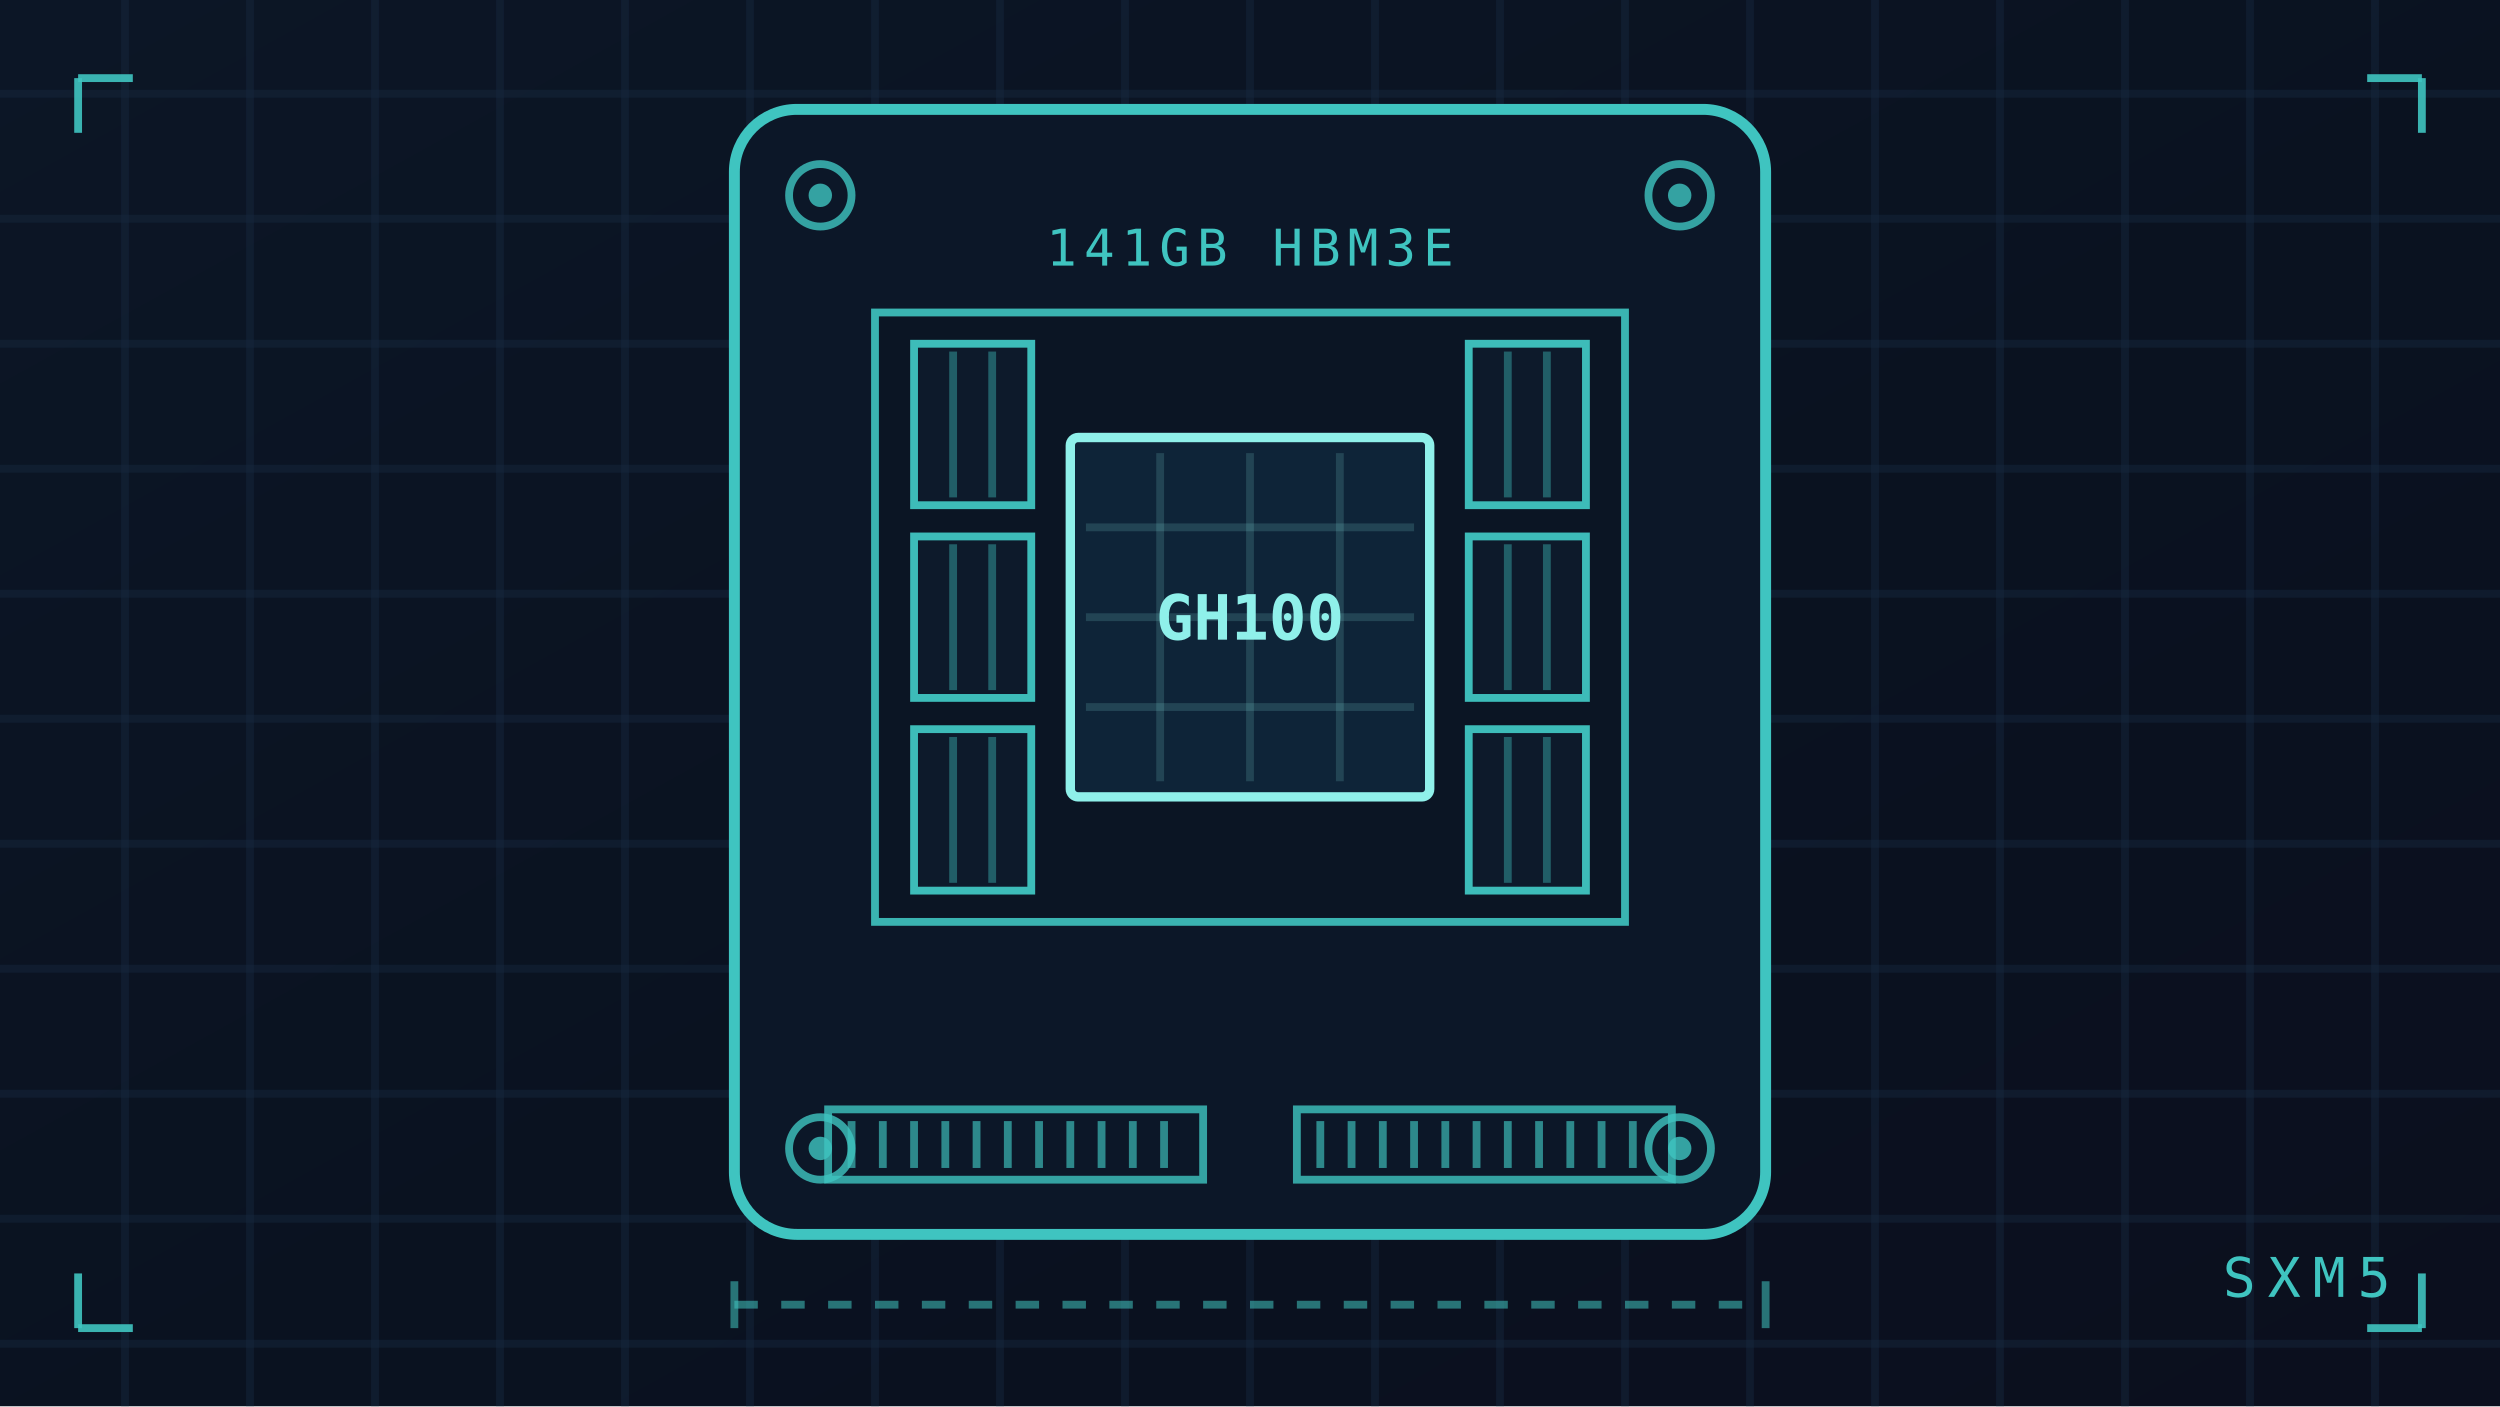
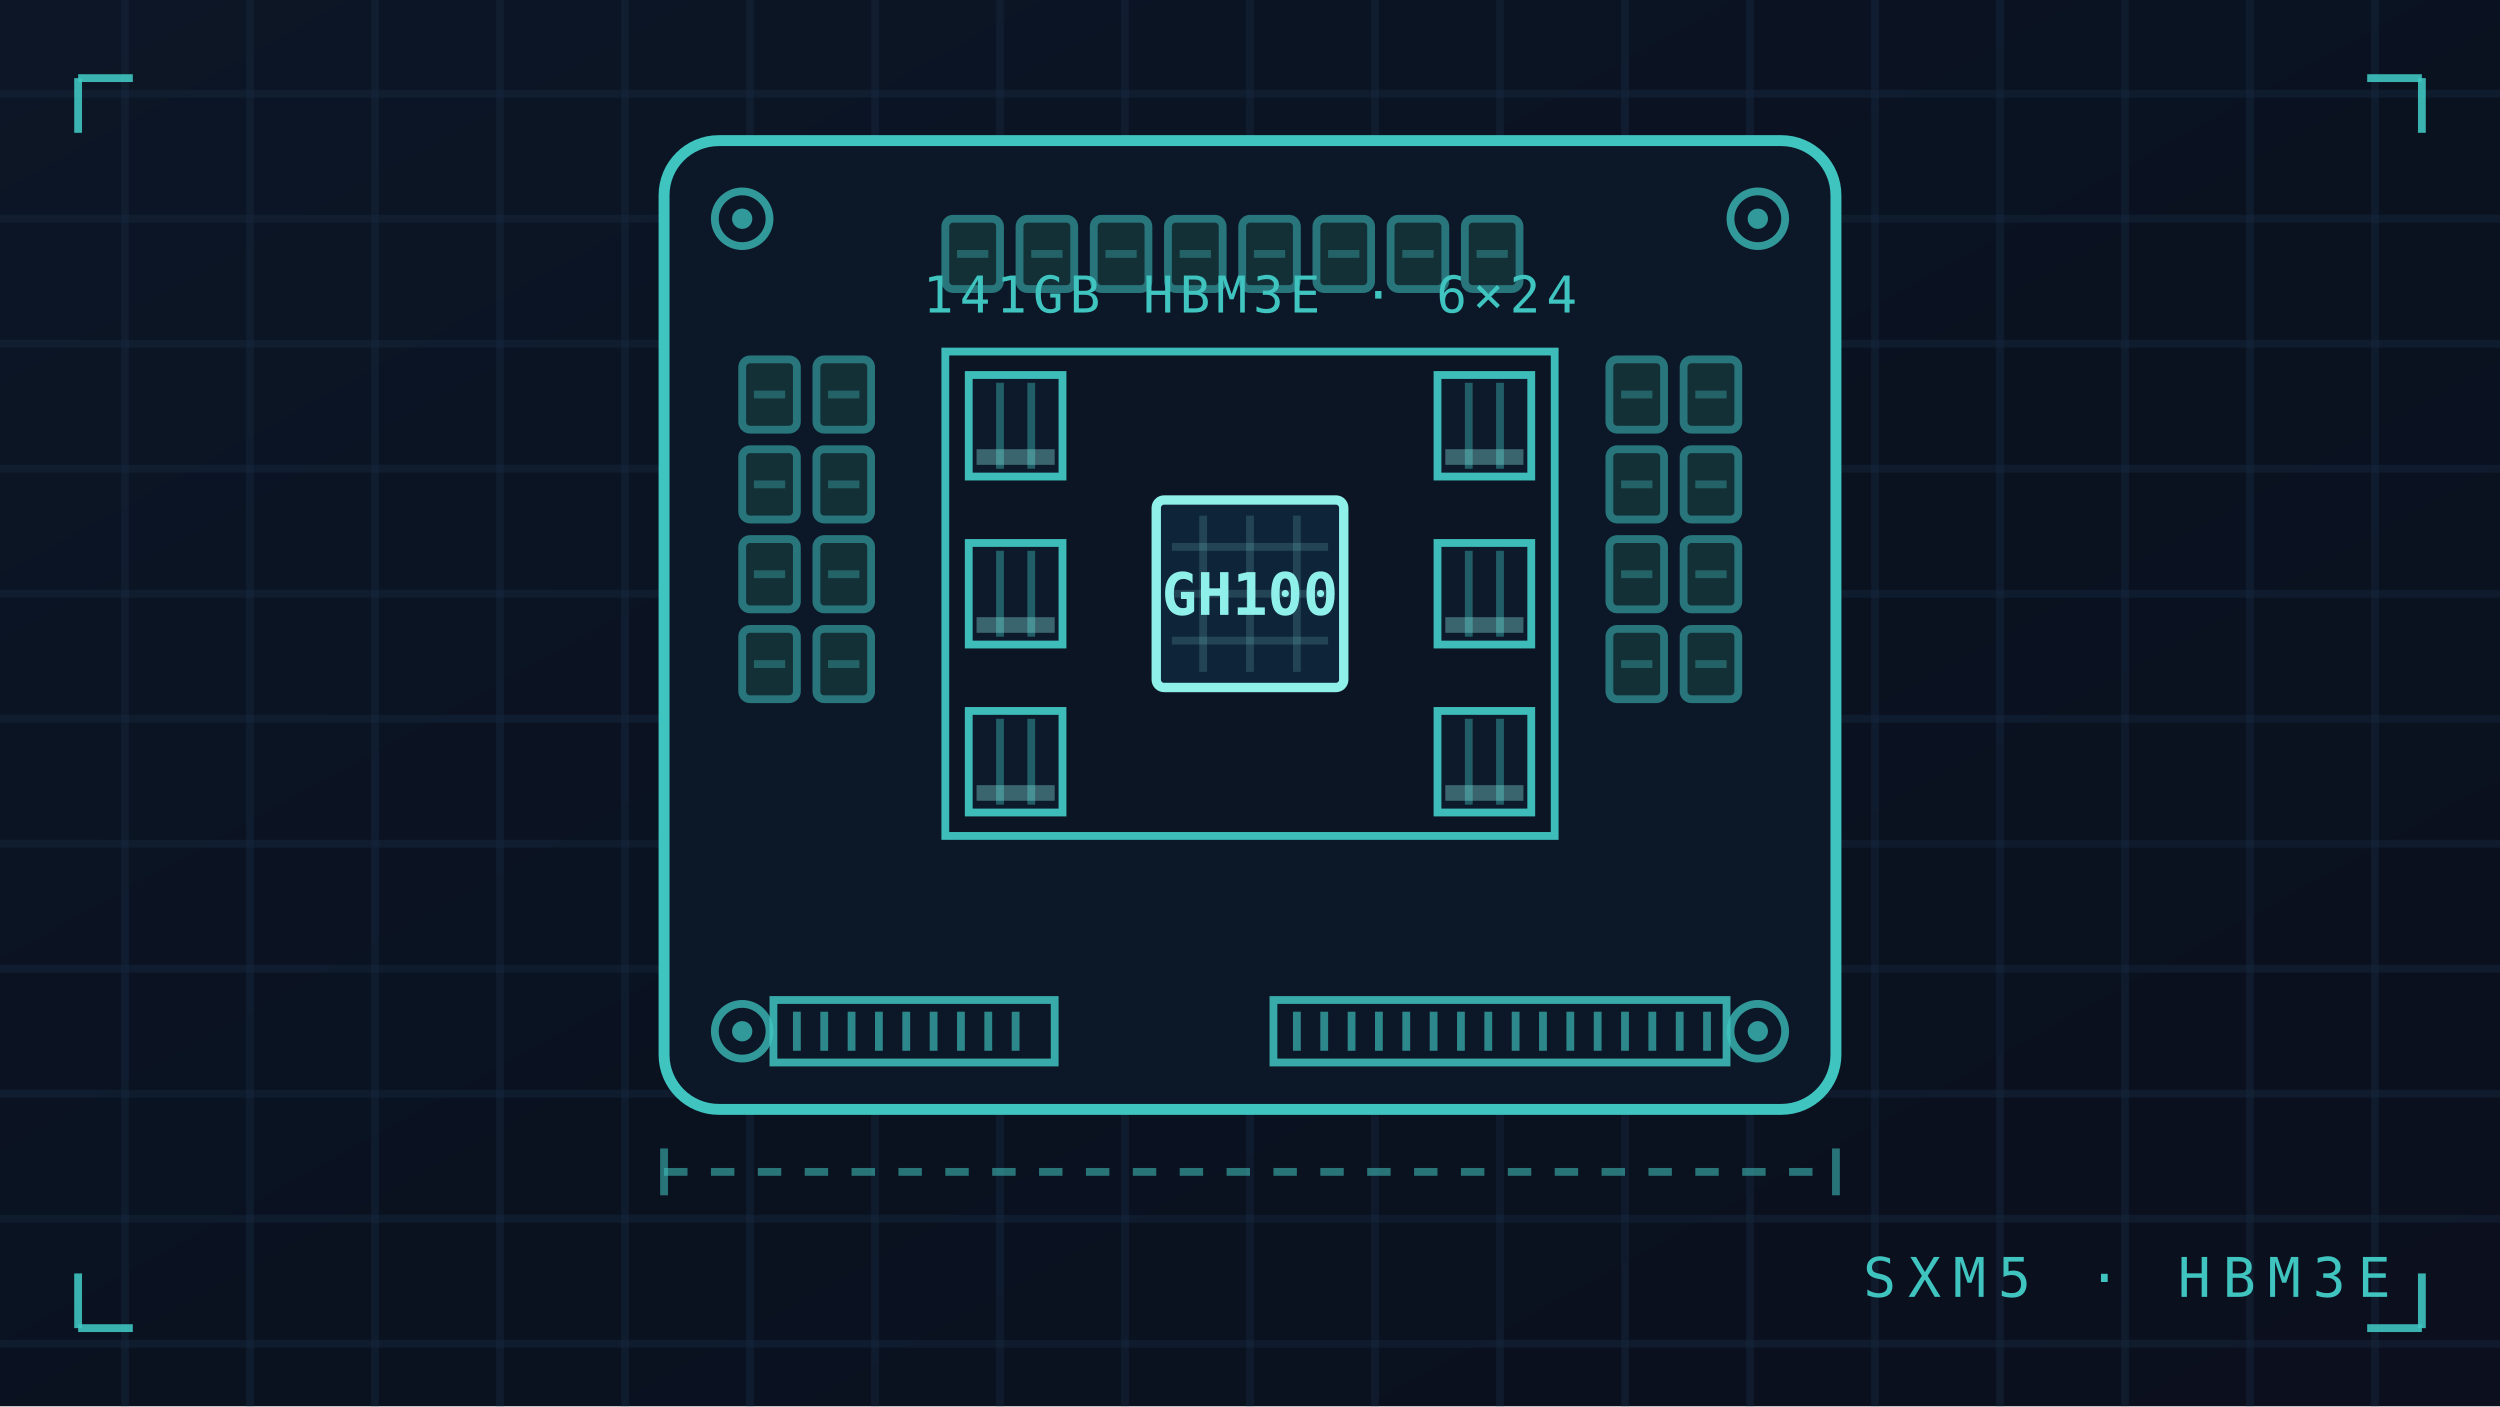
<svg xmlns="http://www.w3.org/2000/svg" width="320" height="180" viewBox="0 0 320 180" fill="none" role="img">
  <defs>
    <linearGradient id="h200-bg" x1="0" y1="0" x2="1" y2="1">
      <stop offset="0%" stop-color="#0c1626" />
      <stop offset="55%" stop-color="#0a1220" />
      <stop offset="100%" stop-color="#0b0f1e" />
    </linearGradient>
  </defs>
  <rect width="320" height="180" fill="url(#h200-bg)" />
  <line x1="16" y1="0" x2="16" y2="180" stroke="#16283f" stroke-width="1" opacity="0.45" />
  <line x1="32" y1="0" x2="32" y2="180" stroke="#16283f" stroke-width="1" opacity="0.45" />
  <line x1="48" y1="0" x2="48" y2="180" stroke="#16283f" stroke-width="1" opacity="0.45" />
  <line x1="64" y1="0" x2="64" y2="180" stroke="#16283f" stroke-width="1" opacity="0.45" />
  <line x1="80" y1="0" x2="80" y2="180" stroke="#16283f" stroke-width="1" opacity="0.45" />
  <line x1="96" y1="0" x2="96" y2="180" stroke="#16283f" stroke-width="1" opacity="0.45" />
  <line x1="112" y1="0" x2="112" y2="180" stroke="#16283f" stroke-width="1" opacity="0.45" />
  <line x1="128" y1="0" x2="128" y2="180" stroke="#16283f" stroke-width="1" opacity="0.45" />
  <line x1="144" y1="0" x2="144" y2="180" stroke="#16283f" stroke-width="1" opacity="0.45" />
  <line x1="160" y1="0" x2="160" y2="180" stroke="#16283f" stroke-width="1" opacity="0.45" />
  <line x1="176" y1="0" x2="176" y2="180" stroke="#16283f" stroke-width="1" opacity="0.45" />
  <line x1="192" y1="0" x2="192" y2="180" stroke="#16283f" stroke-width="1" opacity="0.45" />
  <line x1="208" y1="0" x2="208" y2="180" stroke="#16283f" stroke-width="1" opacity="0.45" />
  <line x1="224" y1="0" x2="224" y2="180" stroke="#16283f" stroke-width="1" opacity="0.45" />
  <line x1="240" y1="0" x2="240" y2="180" stroke="#16283f" stroke-width="1" opacity="0.45" />
  <line x1="256" y1="0" x2="256" y2="180" stroke="#16283f" stroke-width="1" opacity="0.45" />
  <line x1="272" y1="0" x2="272" y2="180" stroke="#16283f" stroke-width="1" opacity="0.45" />
  <line x1="288" y1="0" x2="288" y2="180" stroke="#16283f" stroke-width="1" opacity="0.45" />
  <line x1="304" y1="0" x2="304" y2="180" stroke="#16283f" stroke-width="1" opacity="0.45" />
  <line x1="0" y1="12" x2="320" y2="12" stroke="#16283f" stroke-width="1" opacity="0.45" />
  <line x1="0" y1="28" x2="320" y2="28" stroke="#16283f" stroke-width="1" opacity="0.45" />
  <line x1="0" y1="44" x2="320" y2="44" stroke="#16283f" stroke-width="1" opacity="0.45" />
  <line x1="0" y1="60" x2="320" y2="60" stroke="#16283f" stroke-width="1" opacity="0.45" />
  <line x1="0" y1="76" x2="320" y2="76" stroke="#16283f" stroke-width="1" opacity="0.45" />
  <line x1="0" y1="92" x2="320" y2="92" stroke="#16283f" stroke-width="1" opacity="0.45" />
  <line x1="0" y1="108" x2="320" y2="108" stroke="#16283f" stroke-width="1" opacity="0.45" />
  <line x1="0" y1="124" x2="320" y2="124" stroke="#16283f" stroke-width="1" opacity="0.45" />
  <line x1="0" y1="140" x2="320" y2="140" stroke="#16283f" stroke-width="1" opacity="0.45" />
  <line x1="0" y1="156" x2="320" y2="156" stroke="#16283f" stroke-width="1" opacity="0.45" />
  <line x1="0" y1="172" x2="320" y2="172" stroke="#16283f" stroke-width="1" opacity="0.45" />
  <line x1="10" y1="10" x2="17" y2="10" stroke="#3fc4c0" stroke-width="1" opacity="0.9" />
  <line x1="10" y1="10" x2="10" y2="17" stroke="#3fc4c0" stroke-width="1" opacity="0.9" />
  <line x1="303" y1="10" x2="310" y2="10" stroke="#3fc4c0" stroke-width="1" opacity="0.9" />
  <line x1="310" y1="10" x2="310" y2="17" stroke="#3fc4c0" stroke-width="1" opacity="0.9" />
  <line x1="10" y1="170" x2="17" y2="170" stroke="#3fc4c0" stroke-width="1" opacity="0.9" />
  <line x1="10" y1="163" x2="10" y2="170" stroke="#3fc4c0" stroke-width="1" opacity="0.9" />
  <line x1="303" y1="170" x2="310" y2="170" stroke="#3fc4c0" stroke-width="1" opacity="0.9" />
  <line x1="310" y1="163" x2="310" y2="170" stroke="#3fc4c0" stroke-width="1" opacity="0.9" />
-   <rect x="94" y="14" width="132" height="144" rx="8" fill="#0c1728" stroke="#3fc4c0" stroke-width="1.4" />
-   <circle cx="105" cy="25" r="4" fill="none" stroke="#3fc4c0" stroke-width="1" opacity="0.8" />
-   <circle cx="105" cy="25" r="1.5" fill="#3fc4c0" opacity="0.8" />
-   <circle cx="215" cy="25" r="4" fill="none" stroke="#3fc4c0" stroke-width="1" opacity="0.8" />
-   <circle cx="215" cy="25" r="1.5" fill="#3fc4c0" opacity="0.8" />
-   <circle cx="105" cy="147" r="4" fill="none" stroke="#3fc4c0" stroke-width="1" opacity="0.8" />
-   <circle cx="105" cy="147" r="1.5" fill="#3fc4c0" opacity="0.8" />
-   <circle cx="215" cy="147" r="4" fill="none" stroke="#3fc4c0" stroke-width="1" opacity="0.8" />
-   <circle cx="215" cy="147" r="1.5" fill="#3fc4c0" opacity="0.8" />
-   <rect x="112" y="40" width="96" height="78" fill="#0b1524" stroke="#3fc4c0" stroke-width="1" opacity="0.9" />
-   <rect x="117" y="44" width="15" height="20.667" fill="#0d1a2b" stroke="#3fc4c0" stroke-width="1" opacity="0.95" />
-   <line x1="122" y1="45" x2="122" y2="63.667" stroke="#3fc4c0" stroke-width="1" opacity="0.4" />
-   <line x1="127" y1="45" x2="127" y2="63.667" stroke="#3fc4c0" stroke-width="1" opacity="0.4" />
-   <rect x="188" y="44" width="15" height="20.667" fill="#0d1a2b" stroke="#3fc4c0" stroke-width="1" opacity="0.95" />
-   <line x1="193" y1="45" x2="193" y2="63.667" stroke="#3fc4c0" stroke-width="1" opacity="0.4" />
-   <line x1="198" y1="45" x2="198" y2="63.667" stroke="#3fc4c0" stroke-width="1" opacity="0.4" />
-   <rect x="117" y="68.667" width="15" height="20.667" fill="#0d1a2b" stroke="#3fc4c0" stroke-width="1" opacity="0.95" />
-   <line x1="122" y1="69.667" x2="122" y2="88.333" stroke="#3fc4c0" stroke-width="1" opacity="0.4" />
-   <line x1="127" y1="69.667" x2="127" y2="88.333" stroke="#3fc4c0" stroke-width="1" opacity="0.4" />
-   <rect x="188" y="68.667" width="15" height="20.667" fill="#0d1a2b" stroke="#3fc4c0" stroke-width="1" opacity="0.95" />
-   <line x1="193" y1="69.667" x2="193" y2="88.333" stroke="#3fc4c0" stroke-width="1" opacity="0.4" />
-   <line x1="198" y1="69.667" x2="198" y2="88.333" stroke="#3fc4c0" stroke-width="1" opacity="0.4" />
-   <rect x="117" y="93.333" width="15" height="20.667" fill="#0d1a2b" stroke="#3fc4c0" stroke-width="1" opacity="0.95" />
-   <line x1="122" y1="94.333" x2="122" y2="113" stroke="#3fc4c0" stroke-width="1" opacity="0.4" />
-   <line x1="127" y1="94.333" x2="127" y2="113" stroke="#3fc4c0" stroke-width="1" opacity="0.4" />
-   <rect x="188" y="93.333" width="15" height="20.667" fill="#0d1a2b" stroke="#3fc4c0" stroke-width="1" opacity="0.95" />
-   <line x1="193" y1="94.333" x2="193" y2="113" stroke="#3fc4c0" stroke-width="1" opacity="0.4" />
-   <line x1="198" y1="94.333" x2="198" y2="113" stroke="#3fc4c0" stroke-width="1" opacity="0.4" />
-   <rect x="137" y="56" width="46" height="46" rx="1" fill="#0e2438" stroke="#8ff0ea" stroke-width="1.2" />
-   <line x1="148.5" y1="58" x2="148.5" y2="100" stroke="#8ff0ea" stroke-width="1" opacity="0.16" />
-   <line x1="139" y1="67.5" x2="181" y2="67.5" stroke="#8ff0ea" stroke-width="1" opacity="0.16" />
-   <line x1="160" y1="58" x2="160" y2="100" stroke="#8ff0ea" stroke-width="1" opacity="0.16" />
-   <line x1="139" y1="79" x2="181" y2="79" stroke="#8ff0ea" stroke-width="1" opacity="0.16" />
-   <line x1="171.5" y1="58" x2="171.5" y2="100" stroke="#8ff0ea" stroke-width="1" opacity="0.16" />
-   <line x1="139" y1="90.5" x2="181" y2="90.5" stroke="#8ff0ea" stroke-width="1" opacity="0.16" />
-   <text x="160" y="81.88" font-family="ui-monospace, Menlo, monospace" font-size="8" fill="#8ff0ea" text-anchor="middle" font-weight="600">GH100</text>
-   <rect x="106" y="142" width="48" height="9" fill="none" stroke="#3fc4c0" stroke-width="1" opacity="0.8" />
-   <line x1="109" y1="143.5" x2="109" y2="149.5" stroke="#3fc4c0" stroke-width="1" opacity="0.65" />
-   <line x1="113" y1="143.5" x2="113" y2="149.5" stroke="#3fc4c0" stroke-width="1" opacity="0.65" />
-   <line x1="117" y1="143.5" x2="117" y2="149.5" stroke="#3fc4c0" stroke-width="1" opacity="0.65" />
-   <line x1="121" y1="143.5" x2="121" y2="149.5" stroke="#3fc4c0" stroke-width="1" opacity="0.65" />
-   <line x1="125" y1="143.5" x2="125" y2="149.5" stroke="#3fc4c0" stroke-width="1" opacity="0.65" />
-   <line x1="129" y1="143.5" x2="129" y2="149.5" stroke="#3fc4c0" stroke-width="1" opacity="0.65" />
-   <line x1="133" y1="143.5" x2="133" y2="149.5" stroke="#3fc4c0" stroke-width="1" opacity="0.65" />
-   <line x1="137" y1="143.5" x2="137" y2="149.5" stroke="#3fc4c0" stroke-width="1" opacity="0.65" />
-   <line x1="141" y1="143.5" x2="141" y2="149.5" stroke="#3fc4c0" stroke-width="1" opacity="0.65" />
-   <line x1="145" y1="143.5" x2="145" y2="149.5" stroke="#3fc4c0" stroke-width="1" opacity="0.65" />
-   <line x1="149" y1="143.5" x2="149" y2="149.5" stroke="#3fc4c0" stroke-width="1" opacity="0.65" />
-   <rect x="166" y="142" width="48" height="9" fill="none" stroke="#3fc4c0" stroke-width="1" opacity="0.8" />
-   <line x1="169" y1="143.5" x2="169" y2="149.5" stroke="#3fc4c0" stroke-width="1" opacity="0.65" />
-   <line x1="173" y1="143.5" x2="173" y2="149.5" stroke="#3fc4c0" stroke-width="1" opacity="0.65" />
-   <line x1="177" y1="143.5" x2="177" y2="149.5" stroke="#3fc4c0" stroke-width="1" opacity="0.65" />
-   <line x1="181" y1="143.5" x2="181" y2="149.5" stroke="#3fc4c0" stroke-width="1" opacity="0.65" />
-   <line x1="185" y1="143.5" x2="185" y2="149.5" stroke="#3fc4c0" stroke-width="1" opacity="0.65" />
-   <line x1="189" y1="143.5" x2="189" y2="149.5" stroke="#3fc4c0" stroke-width="1" opacity="0.65" />
-   <line x1="193" y1="143.5" x2="193" y2="149.5" stroke="#3fc4c0" stroke-width="1" opacity="0.65" />
-   <line x1="197" y1="143.5" x2="197" y2="149.5" stroke="#3fc4c0" stroke-width="1" opacity="0.65" />
-   <line x1="201" y1="143.5" x2="201" y2="149.5" stroke="#3fc4c0" stroke-width="1" opacity="0.65" />
-   <line x1="205" y1="143.5" x2="205" y2="149.5" stroke="#3fc4c0" stroke-width="1" opacity="0.65" />
-   <line x1="209" y1="143.5" x2="209" y2="149.5" stroke="#3fc4c0" stroke-width="1" opacity="0.65" />
-   <text x="160" y="34" font-family="ui-monospace, Menlo, monospace" font-size="6.5" fill="#3fc4c0" text-anchor="middle" letter-spacing="0.14em">141GB HBM3E</text>
-   <line x1="94" y1="167" x2="226" y2="167" stroke="#3fc4c0" stroke-width="1" stroke-dasharray="3 3" opacity="0.55" />
-   <line x1="94" y1="164" x2="94" y2="170" stroke="#3fc4c0" stroke-width="1" opacity="0.55" />
-   <line x1="226" y1="164" x2="226" y2="170" stroke="#3fc4c0" stroke-width="1" opacity="0.55" />
-   <text x="306" y="166" font-family="ui-monospace, Menlo, monospace" font-size="7" fill="#3fc4c0" text-anchor="end" letter-spacing="0.22em">SXM5</text>
+   <rect x="85" y="18" width="150" height="124" rx="7" fill="#0c1728" stroke="#3fc4c0" stroke-width="1.4" />
+   <circle cx="95" cy="28" r="3.5" fill="none" stroke="#3fc4c0" stroke-width="1" opacity="0.75" />
+   <circle cx="95" cy="28" r="1.3" fill="#3fc4c0" opacity="0.75" />
+   <circle cx="225" cy="28" r="3.5" fill="none" stroke="#3fc4c0" stroke-width="1" opacity="0.75" />
+   <circle cx="225" cy="28" r="1.3" fill="#3fc4c0" opacity="0.75" />
+   <circle cx="95" cy="132" r="3.5" fill="none" stroke="#3fc4c0" stroke-width="1" opacity="0.75" />
+   <circle cx="95" cy="132" r="1.3" fill="#3fc4c0" opacity="0.75" />
+   <circle cx="225" cy="132" r="3.5" fill="none" stroke="#3fc4c0" stroke-width="1" opacity="0.75" />
+   <circle cx="225" cy="132" r="1.3" fill="#3fc4c0" opacity="0.75" />
+   <rect x="95" y="46" width="7" height="9" rx="1" fill="#1c4644" stroke="#3fc4c0" stroke-width="1" opacity="0.55" />
+   <line x1="96.5" y1="50.5" x2="100.5" y2="50.5" stroke="#3fc4c0" stroke-width="1" opacity="0.35" />
+   <rect x="104.5" y="46" width="7" height="9" rx="1" fill="#1c4644" stroke="#3fc4c0" stroke-width="1" opacity="0.55" />
+   <line x1="106" y1="50.5" x2="110" y2="50.5" stroke="#3fc4c0" stroke-width="1" opacity="0.35" />
+   <rect x="95" y="57.5" width="7" height="9" rx="1" fill="#1c4644" stroke="#3fc4c0" stroke-width="1" opacity="0.55" />
+   <line x1="96.5" y1="62" x2="100.5" y2="62" stroke="#3fc4c0" stroke-width="1" opacity="0.35" />
+   <rect x="104.5" y="57.5" width="7" height="9" rx="1" fill="#1c4644" stroke="#3fc4c0" stroke-width="1" opacity="0.55" />
+   <line x1="106" y1="62" x2="110" y2="62" stroke="#3fc4c0" stroke-width="1" opacity="0.35" />
+   <rect x="95" y="69" width="7" height="9" rx="1" fill="#1c4644" stroke="#3fc4c0" stroke-width="1" opacity="0.55" />
+   <line x1="96.5" y1="73.5" x2="100.5" y2="73.5" stroke="#3fc4c0" stroke-width="1" opacity="0.35" />
+   <rect x="104.5" y="69" width="7" height="9" rx="1" fill="#1c4644" stroke="#3fc4c0" stroke-width="1" opacity="0.55" />
+   <line x1="106" y1="73.5" x2="110" y2="73.5" stroke="#3fc4c0" stroke-width="1" opacity="0.35" />
+   <rect x="95" y="80.5" width="7" height="9" rx="1" fill="#1c4644" stroke="#3fc4c0" stroke-width="1" opacity="0.55" />
+   <line x1="96.5" y1="85" x2="100.5" y2="85" stroke="#3fc4c0" stroke-width="1" opacity="0.35" />
+   <rect x="104.5" y="80.5" width="7" height="9" rx="1" fill="#1c4644" stroke="#3fc4c0" stroke-width="1" opacity="0.55" />
+   <line x1="106" y1="85" x2="110" y2="85" stroke="#3fc4c0" stroke-width="1" opacity="0.35" />
+   <rect x="206" y="46" width="7" height="9" rx="1" fill="#1c4644" stroke="#3fc4c0" stroke-width="1" opacity="0.55" />
+   <line x1="207.5" y1="50.5" x2="211.5" y2="50.5" stroke="#3fc4c0" stroke-width="1" opacity="0.35" />
+   <rect x="215.5" y="46" width="7" height="9" rx="1" fill="#1c4644" stroke="#3fc4c0" stroke-width="1" opacity="0.55" />
+   <line x1="217" y1="50.5" x2="221" y2="50.5" stroke="#3fc4c0" stroke-width="1" opacity="0.35" />
+   <rect x="206" y="57.5" width="7" height="9" rx="1" fill="#1c4644" stroke="#3fc4c0" stroke-width="1" opacity="0.55" />
+   <line x1="207.5" y1="62" x2="211.5" y2="62" stroke="#3fc4c0" stroke-width="1" opacity="0.35" />
+   <rect x="215.5" y="57.5" width="7" height="9" rx="1" fill="#1c4644" stroke="#3fc4c0" stroke-width="1" opacity="0.55" />
+   <line x1="217" y1="62" x2="221" y2="62" stroke="#3fc4c0" stroke-width="1" opacity="0.35" />
+   <rect x="206" y="69" width="7" height="9" rx="1" fill="#1c4644" stroke="#3fc4c0" stroke-width="1" opacity="0.55" />
+   <line x1="207.5" y1="73.5" x2="211.5" y2="73.5" stroke="#3fc4c0" stroke-width="1" opacity="0.35" />
+   <rect x="215.5" y="69" width="7" height="9" rx="1" fill="#1c4644" stroke="#3fc4c0" stroke-width="1" opacity="0.55" />
+   <line x1="217" y1="73.5" x2="221" y2="73.5" stroke="#3fc4c0" stroke-width="1" opacity="0.35" />
+   <rect x="206" y="80.5" width="7" height="9" rx="1" fill="#1c4644" stroke="#3fc4c0" stroke-width="1" opacity="0.55" />
+   <line x1="207.5" y1="85" x2="211.5" y2="85" stroke="#3fc4c0" stroke-width="1" opacity="0.35" />
+   <rect x="215.5" y="80.5" width="7" height="9" rx="1" fill="#1c4644" stroke="#3fc4c0" stroke-width="1" opacity="0.55" />
+   <line x1="217" y1="85" x2="221" y2="85" stroke="#3fc4c0" stroke-width="1" opacity="0.35" />
+   <rect x="121" y="28" width="7" height="9" rx="1" fill="#1c4644" stroke="#3fc4c0" stroke-width="1" opacity="0.55" />
+   <line x1="122.5" y1="32.5" x2="126.5" y2="32.5" stroke="#3fc4c0" stroke-width="1" opacity="0.35" />
+   <rect x="130.5" y="28" width="7" height="9" rx="1" fill="#1c4644" stroke="#3fc4c0" stroke-width="1" opacity="0.55" />
+   <line x1="132" y1="32.5" x2="136" y2="32.5" stroke="#3fc4c0" stroke-width="1" opacity="0.35" />
+   <rect x="140" y="28" width="7" height="9" rx="1" fill="#1c4644" stroke="#3fc4c0" stroke-width="1" opacity="0.55" />
+   <line x1="141.5" y1="32.5" x2="145.5" y2="32.5" stroke="#3fc4c0" stroke-width="1" opacity="0.35" />
+   <rect x="149.5" y="28" width="7" height="9" rx="1" fill="#1c4644" stroke="#3fc4c0" stroke-width="1" opacity="0.55" />
+   <line x1="151" y1="32.5" x2="155" y2="32.5" stroke="#3fc4c0" stroke-width="1" opacity="0.35" />
+   <rect x="159" y="28" width="7" height="9" rx="1" fill="#1c4644" stroke="#3fc4c0" stroke-width="1" opacity="0.55" />
+   <line x1="160.5" y1="32.5" x2="164.5" y2="32.5" stroke="#3fc4c0" stroke-width="1" opacity="0.35" />
+   <rect x="168.5" y="28" width="7" height="9" rx="1" fill="#1c4644" stroke="#3fc4c0" stroke-width="1" opacity="0.55" />
+   <line x1="170" y1="32.5" x2="174" y2="32.5" stroke="#3fc4c0" stroke-width="1" opacity="0.35" />
+   <rect x="178" y="28" width="7" height="9" rx="1" fill="#1c4644" stroke="#3fc4c0" stroke-width="1" opacity="0.55" />
+   <line x1="179.5" y1="32.5" x2="183.5" y2="32.5" stroke="#3fc4c0" stroke-width="1" opacity="0.35" />
+   <rect x="187.5" y="28" width="7" height="9" rx="1" fill="#1c4644" stroke="#3fc4c0" stroke-width="1" opacity="0.55" />
+   <line x1="189" y1="32.5" x2="193" y2="32.5" stroke="#3fc4c0" stroke-width="1" opacity="0.35" />
+   <rect x="121" y="45" width="78" height="62" fill="#0b1524" stroke="#3fc4c0" stroke-width="1" opacity="0.95" />
+   <rect x="124" y="48" width="12" height="13" fill="#0d1a2b" stroke="#3fc4c0" stroke-width="1" opacity="0.95" />
+   <line x1="128" y1="49" x2="128" y2="60" stroke="#3fc4c0" stroke-width="1" opacity="0.4" />
+   <line x1="132" y1="49" x2="132" y2="60" stroke="#3fc4c0" stroke-width="1" opacity="0.4" />
+   <rect x="125" y="57.5" width="10" height="2" fill="#8ff0ea" opacity="0.35" />
+   <rect x="184" y="48" width="12" height="13" fill="#0d1a2b" stroke="#3fc4c0" stroke-width="1" opacity="0.95" />
+   <line x1="188" y1="49" x2="188" y2="60" stroke="#3fc4c0" stroke-width="1" opacity="0.4" />
+   <line x1="192" y1="49" x2="192" y2="60" stroke="#3fc4c0" stroke-width="1" opacity="0.4" />
+   <rect x="185" y="57.5" width="10" height="2" fill="#8ff0ea" opacity="0.35" />
+   <rect x="124" y="69.5" width="12" height="13" fill="#0d1a2b" stroke="#3fc4c0" stroke-width="1" opacity="0.95" />
+   <line x1="128" y1="70.5" x2="128" y2="81.5" stroke="#3fc4c0" stroke-width="1" opacity="0.4" />
+   <line x1="132" y1="70.5" x2="132" y2="81.5" stroke="#3fc4c0" stroke-width="1" opacity="0.4" />
+   <rect x="125" y="79" width="10" height="2" fill="#8ff0ea" opacity="0.35" />
+   <rect x="184" y="69.5" width="12" height="13" fill="#0d1a2b" stroke="#3fc4c0" stroke-width="1" opacity="0.95" />
+   <line x1="188" y1="70.5" x2="188" y2="81.5" stroke="#3fc4c0" stroke-width="1" opacity="0.4" />
+   <line x1="192" y1="70.5" x2="192" y2="81.5" stroke="#3fc4c0" stroke-width="1" opacity="0.4" />
+   <rect x="185" y="79" width="10" height="2" fill="#8ff0ea" opacity="0.35" />
+   <rect x="124" y="91" width="12" height="13" fill="#0d1a2b" stroke="#3fc4c0" stroke-width="1" opacity="0.95" />
+   <line x1="128" y1="92" x2="128" y2="103" stroke="#3fc4c0" stroke-width="1" opacity="0.4" />
+   <line x1="132" y1="92" x2="132" y2="103" stroke="#3fc4c0" stroke-width="1" opacity="0.4" />
+   <rect x="125" y="100.5" width="10" height="2" fill="#8ff0ea" opacity="0.35" />
+   <rect x="184" y="91" width="12" height="13" fill="#0d1a2b" stroke="#3fc4c0" stroke-width="1" opacity="0.95" />
+   <line x1="188" y1="92" x2="188" y2="103" stroke="#3fc4c0" stroke-width="1" opacity="0.4" />
+   <line x1="192" y1="92" x2="192" y2="103" stroke="#3fc4c0" stroke-width="1" opacity="0.4" />
+   <rect x="185" y="100.5" width="10" height="2" fill="#8ff0ea" opacity="0.35" />
+   <rect x="148" y="64" width="24" height="24" rx="1" fill="#0e2438" stroke="#8ff0ea" stroke-width="1.2" />
+   <line x1="154" y1="66" x2="154" y2="86" stroke="#8ff0ea" stroke-width="1" opacity="0.16" />
+   <line x1="150" y1="70" x2="170" y2="70" stroke="#8ff0ea" stroke-width="1" opacity="0.16" />
+   <line x1="160" y1="66" x2="160" y2="86" stroke="#8ff0ea" stroke-width="1" opacity="0.16" />
+   <line x1="150" y1="76" x2="170" y2="76" stroke="#8ff0ea" stroke-width="1" opacity="0.16" />
+   <line x1="166" y1="66" x2="166" y2="86" stroke="#8ff0ea" stroke-width="1" opacity="0.16" />
+   <line x1="150" y1="82" x2="170" y2="82" stroke="#8ff0ea" stroke-width="1" opacity="0.16" />
+   <text x="160" y="78.7" font-family="ui-monospace, Menlo, monospace" font-size="7.5" fill="#8ff0ea" text-anchor="middle" font-weight="600">GH100</text>
+   <rect x="99" y="128" width="36" height="8" fill="none" stroke="#3fc4c0" stroke-width="1" opacity="0.85" />
+   <line x1="102" y1="129.5" x2="102" y2="134.5" stroke="#3fc4c0" stroke-width="1" opacity="0.65" />
+   <line x1="105.5" y1="129.5" x2="105.5" y2="134.5" stroke="#3fc4c0" stroke-width="1" opacity="0.65" />
+   <line x1="109" y1="129.5" x2="109" y2="134.5" stroke="#3fc4c0" stroke-width="1" opacity="0.65" />
+   <line x1="112.5" y1="129.5" x2="112.5" y2="134.5" stroke="#3fc4c0" stroke-width="1" opacity="0.65" />
+   <line x1="116" y1="129.5" x2="116" y2="134.5" stroke="#3fc4c0" stroke-width="1" opacity="0.65" />
+   <line x1="119.5" y1="129.5" x2="119.5" y2="134.5" stroke="#3fc4c0" stroke-width="1" opacity="0.65" />
+   <line x1="123" y1="129.5" x2="123" y2="134.5" stroke="#3fc4c0" stroke-width="1" opacity="0.65" />
+   <line x1="126.5" y1="129.5" x2="126.5" y2="134.5" stroke="#3fc4c0" stroke-width="1" opacity="0.65" />
+   <line x1="130" y1="129.5" x2="130" y2="134.5" stroke="#3fc4c0" stroke-width="1" opacity="0.65" />
+   <rect x="163" y="128" width="58" height="8" fill="none" stroke="#3fc4c0" stroke-width="1" opacity="0.85" />
+   <line x1="166" y1="129.5" x2="166" y2="134.5" stroke="#3fc4c0" stroke-width="1" opacity="0.65" />
+   <line x1="169.5" y1="129.5" x2="169.5" y2="134.5" stroke="#3fc4c0" stroke-width="1" opacity="0.65" />
+   <line x1="173" y1="129.5" x2="173" y2="134.5" stroke="#3fc4c0" stroke-width="1" opacity="0.65" />
+   <line x1="176.5" y1="129.5" x2="176.5" y2="134.5" stroke="#3fc4c0" stroke-width="1" opacity="0.65" />
+   <line x1="180" y1="129.5" x2="180" y2="134.5" stroke="#3fc4c0" stroke-width="1" opacity="0.65" />
+   <line x1="183.5" y1="129.5" x2="183.5" y2="134.5" stroke="#3fc4c0" stroke-width="1" opacity="0.65" />
+   <line x1="187" y1="129.5" x2="187" y2="134.5" stroke="#3fc4c0" stroke-width="1" opacity="0.65" />
+   <line x1="190.5" y1="129.5" x2="190.5" y2="134.5" stroke="#3fc4c0" stroke-width="1" opacity="0.65" />
+   <line x1="194" y1="129.5" x2="194" y2="134.5" stroke="#3fc4c0" stroke-width="1" opacity="0.65" />
+   <line x1="197.5" y1="129.5" x2="197.5" y2="134.5" stroke="#3fc4c0" stroke-width="1" opacity="0.65" />
+   <line x1="201" y1="129.5" x2="201" y2="134.5" stroke="#3fc4c0" stroke-width="1" opacity="0.65" />
+   <line x1="204.5" y1="129.5" x2="204.5" y2="134.5" stroke="#3fc4c0" stroke-width="1" opacity="0.65" />
+   <line x1="208" y1="129.5" x2="208" y2="134.5" stroke="#3fc4c0" stroke-width="1" opacity="0.65" />
+   <line x1="211.5" y1="129.5" x2="211.5" y2="134.5" stroke="#3fc4c0" stroke-width="1" opacity="0.65" />
+   <line x1="215" y1="129.5" x2="215" y2="134.5" stroke="#3fc4c0" stroke-width="1" opacity="0.65" />
+   <line x1="218.5" y1="129.5" x2="218.5" y2="134.5" stroke="#3fc4c0" stroke-width="1" opacity="0.65" />
+   <text x="160" y="40" font-family="ui-monospace, Menlo, monospace" font-size="6.5" fill="#3fc4c0" text-anchor="middle" letter-spacing="0.12em">141GB HBM3E · 6×24</text>
+   <line x1="85" y1="150" x2="235" y2="150" stroke="#3fc4c0" stroke-width="1" stroke-dasharray="3 3" opacity="0.55" />
+   <line x1="85" y1="147" x2="85" y2="153" stroke="#3fc4c0" stroke-width="1" opacity="0.55" />
+   <line x1="235" y1="147" x2="235" y2="153" stroke="#3fc4c0" stroke-width="1" opacity="0.55" />
+   <text x="306" y="166" font-family="ui-monospace, Menlo, monospace" font-size="7" fill="#3fc4c0" text-anchor="end" letter-spacing="0.22em">SXM5 · HBM3E</text>
</svg>
